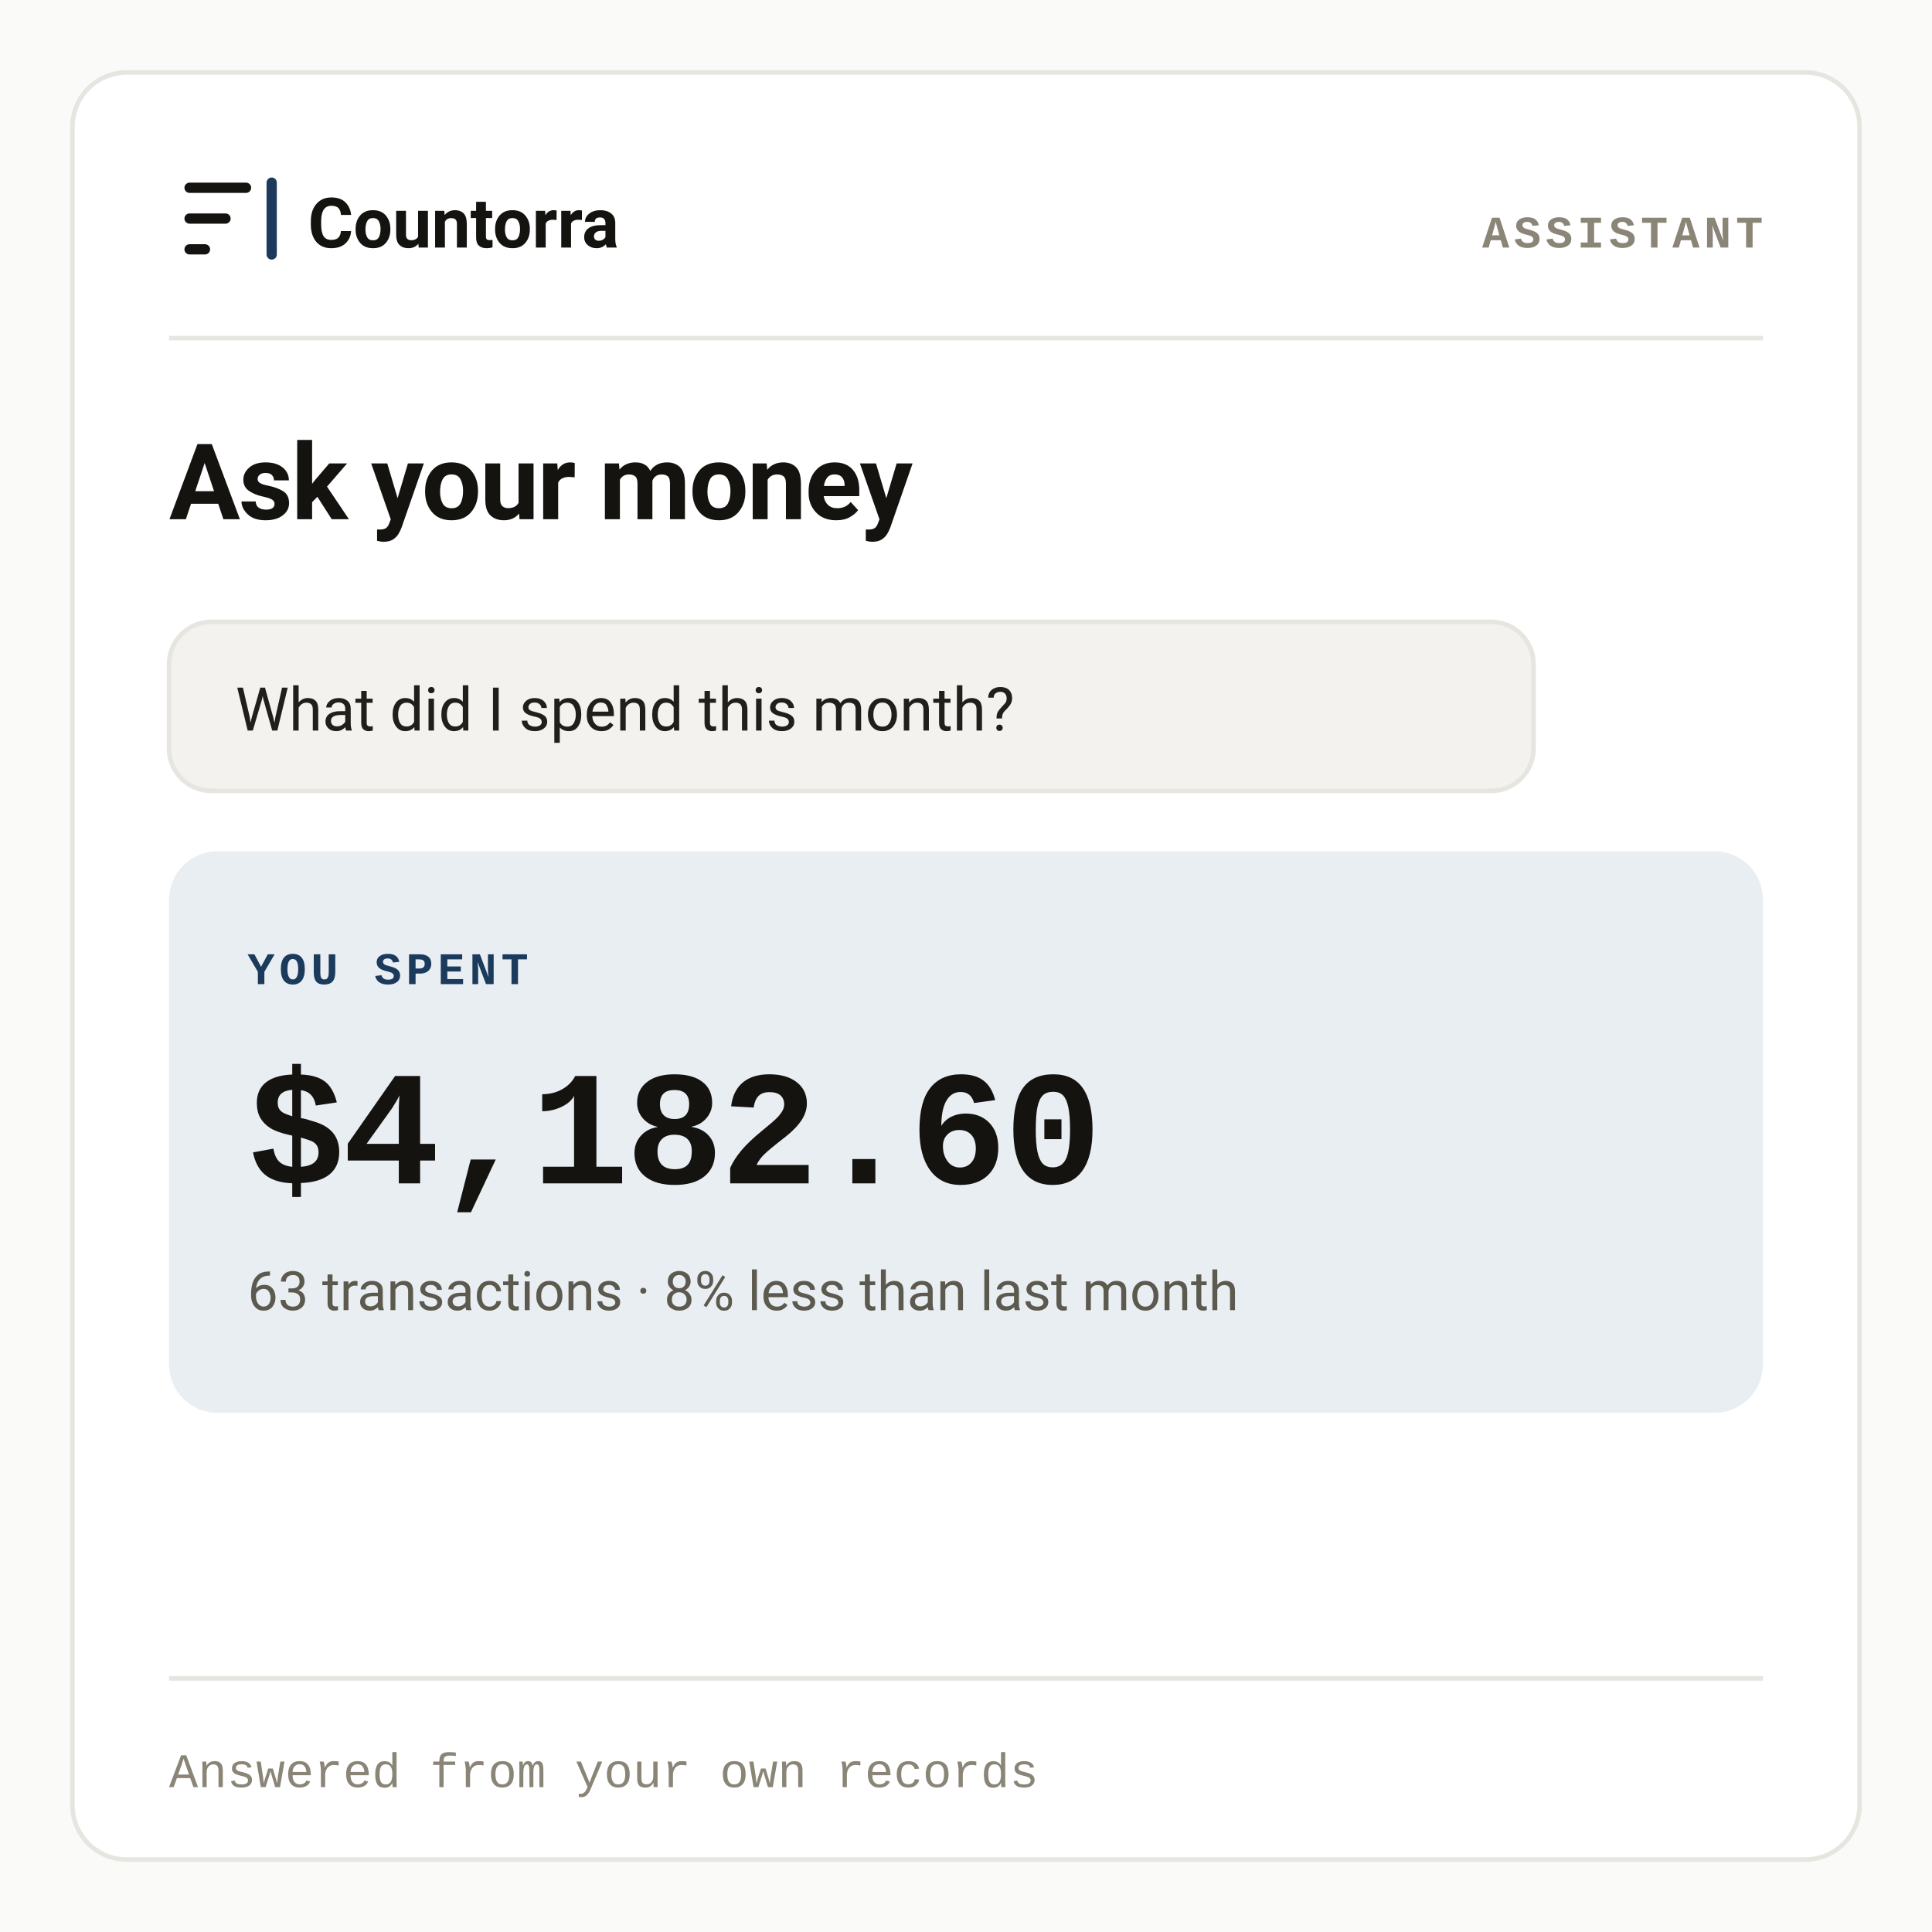
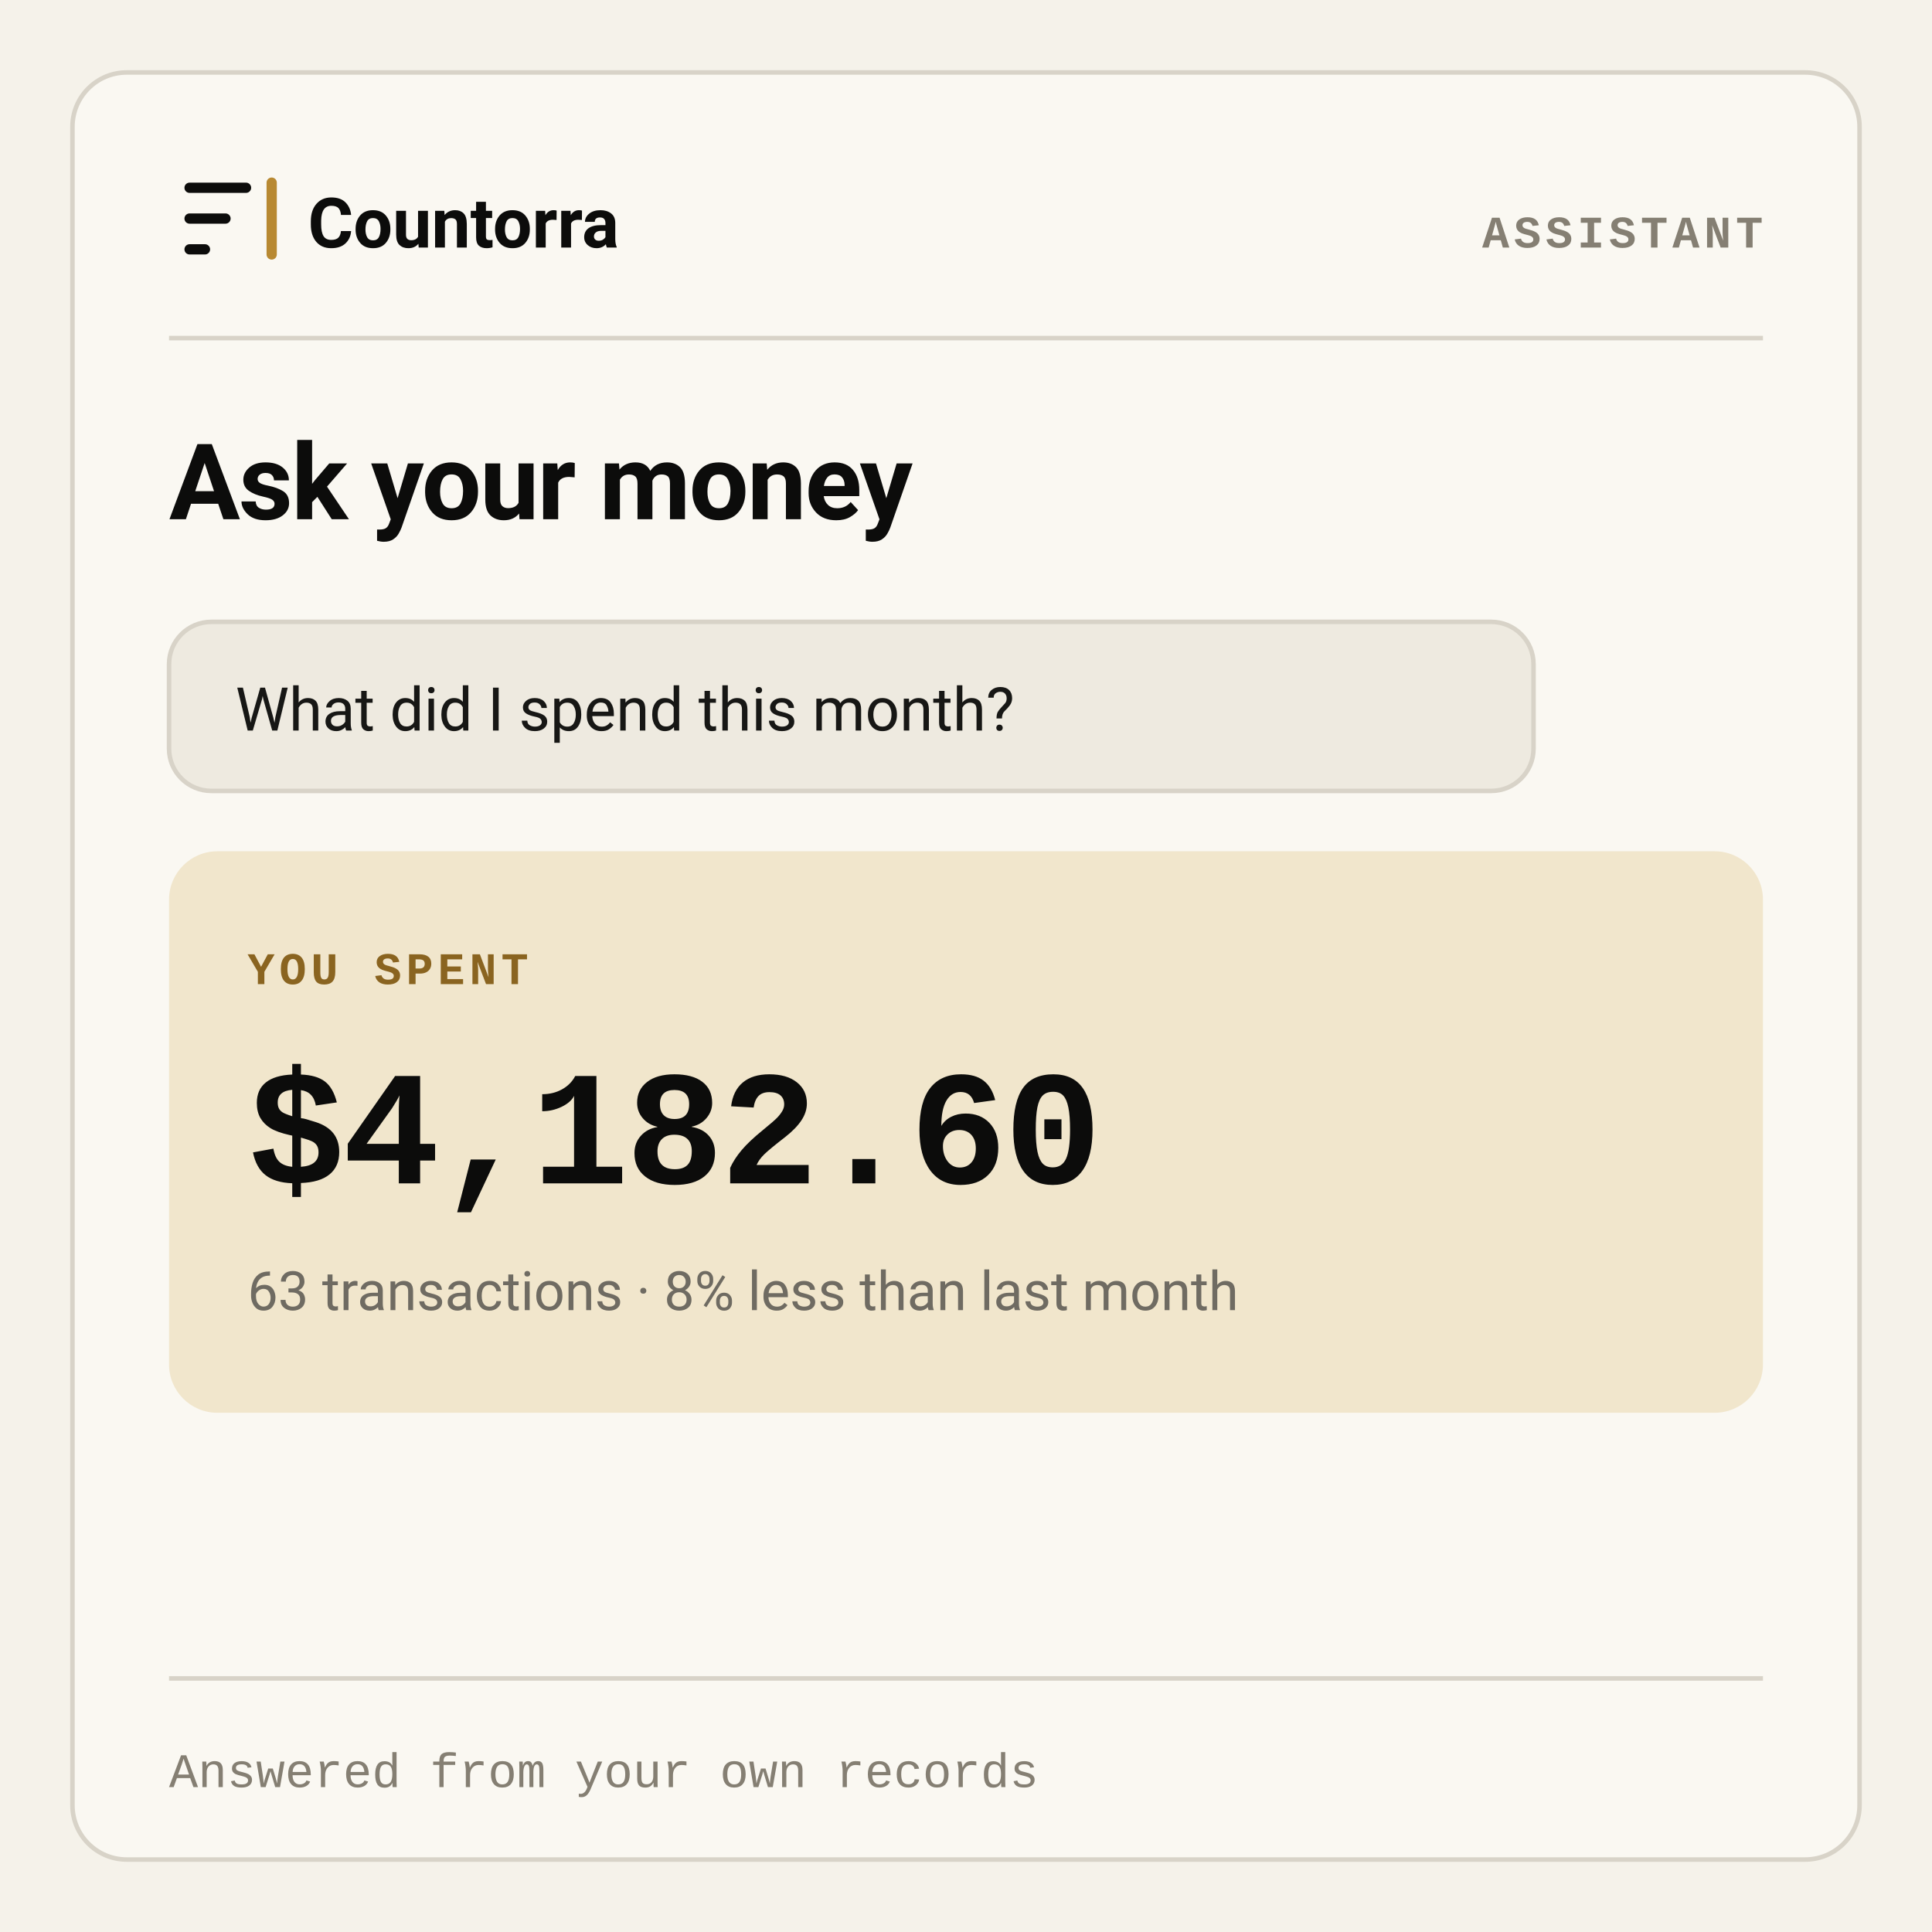
<svg xmlns="http://www.w3.org/2000/svg" viewBox="0 0 640 640" width="640" height="640" role="img" fill="none">
-   <rect x="0" y="0" width="640" height="640" rx="0" fill="#FAFAF8" />
-   <rect x="24" y="24" width="592" height="592" rx="18" fill="#FFFFFF" stroke="#E7E5DF" stroke-width="1.5" />
+   <rect x="0" y="0" width="640" height="640" rx="0" fill="#F5F2EA" />
+   <rect x="24" y="24" width="592" height="592" rx="18" fill="#FAF8F2" stroke="#D8D3C8" stroke-width="1.5" />
  <g transform="translate(56,52) scale(1.7)">
-     <rect x="3" y="5" width="13" height="2" rx="1" fill="#14130F" />
-     <rect x="3" y="11" width="9" height="2" rx="1" fill="#14130F" />
-     <rect x="3" y="17" width="5" height="2" rx="1" fill="#14130F" />
-     <rect x="19" y="4" width="2" height="16" rx="1" fill="#1B3A5C" />
+     <rect x="3" y="5" width="13" height="2" rx="1" fill="#0C0C0B" />
+     <rect x="3" y="11" width="9" height="2" rx="1" fill="#0C0C0B" />
+     <rect x="3" y="17" width="5" height="2" rx="1" fill="#0C0C0B" />
+     <rect x="19" y="4" width="2" height="16" rx="1" fill="#B88932" />
  </g>
-   <text x="102" y="82" font-family="system-ui,-apple-system,'Segoe UI',Roboto,Helvetica,Arial,sans-serif" font-size="23" fill="#14130F" font-weight="600" text-anchor="start" letter-spacing="0">Countorra</text>
-   <text x="584" y="82" font-family="ui-monospace,SFMono-Regular,Menlo,Consolas,'Liberation Mono',monospace" font-size="15" fill="#8A8577" font-weight="600" text-anchor="end" letter-spacing="0.1em">ASSISTANT</text>
-   <line x1="56" y1="112" x2="584" y2="112" stroke="#E7E5DF" stroke-width="1.5" />
-   <text x="56" y="172" font-family="system-ui,-apple-system,'Segoe UI',Roboto,Helvetica,Arial,sans-serif" font-size="35" fill="#14130F" font-weight="600" text-anchor="start" letter-spacing="-0.015em">Ask your money</text>
-   <rect x="56" y="206" width="452" height="56" rx="14" fill="#F3F2EE" stroke="#E7E5DF" stroke-width="1.5" />
-   <text x="78" y="242" font-family="system-ui,-apple-system,'Segoe UI',Roboto,Helvetica,Arial,sans-serif" font-size="20" fill="#201F1B" font-weight="400" text-anchor="start" letter-spacing="0">What did I spend this month?</text>
-   <rect x="56" y="282" width="528" height="186" rx="16" fill="#E9EEF3" />
-   <text x="82" y="326" font-family="ui-monospace,SFMono-Regular,Menlo,Consolas,'Liberation Mono',monospace" font-size="15" fill="#1B3A5C" font-weight="600" text-anchor="start" letter-spacing="0.1em">YOU SPENT</text>
-   <text x="82" y="392" font-family="ui-monospace,SFMono-Regular,Menlo,Consolas,'Liberation Mono',monospace" font-size="54" fill="#14130F" font-weight="600" text-anchor="start" letter-spacing="-0.02em">$4,182.60</text>
-   <text x="82" y="434" font-family="system-ui,-apple-system,'Segoe UI',Roboto,Helvetica,Arial,sans-serif" font-size="18" fill="#5C594E" font-weight="400" text-anchor="start" letter-spacing="0">63 transactions · 8% less than last month</text>
-   <line x1="56" y1="556" x2="584" y2="556" stroke="#E7E5DF" stroke-width="1.5" />
-   <text x="56" y="592" font-family="ui-monospace,SFMono-Regular,Menlo,Consolas,'Liberation Mono',monospace" font-size="16" fill="#8A8577" font-weight="400" text-anchor="start" letter-spacing="0">Answered from your own records</text>
+   <text x="102" y="82" font-family="system-ui,-apple-system,'Segoe UI',Roboto,Helvetica,Arial,sans-serif" font-size="23" fill="#0C0C0B" font-weight="600" text-anchor="start" letter-spacing="0">Countorra</text>
+   <text x="584" y="82" font-family="ui-monospace,SFMono-Regular,Menlo,Consolas,'Liberation Mono',monospace" font-size="15" fill="#857F73" font-weight="600" text-anchor="end" letter-spacing="0.1em">ASSISTANT</text>
+   <line x1="56" y1="112" x2="584" y2="112" stroke="#D8D3C8" stroke-width="1.5" />
+   <text x="56" y="172" font-family="system-ui,-apple-system,'Segoe UI',Roboto,Helvetica,Arial,sans-serif" font-size="35" fill="#0C0C0B" font-weight="600" text-anchor="start" letter-spacing="-0.015em">Ask your money</text>
+   <rect x="56" y="206" width="452" height="56" rx="14" fill="#EEEAE0" stroke="#D8D3C8" stroke-width="1.5" />
+   <text x="78" y="242" font-family="system-ui,-apple-system,'Segoe UI',Roboto,Helvetica,Arial,sans-serif" font-size="20" fill="#171715" font-weight="400" text-anchor="start" letter-spacing="0">What did I spend this month?</text>
+   <rect x="56" y="282" width="528" height="186" rx="16" fill="#F1E6CC" />
+   <text x="82" y="326" font-family="ui-monospace,SFMono-Regular,Menlo,Consolas,'Liberation Mono',monospace" font-size="15" fill="#8A6420" font-weight="600" text-anchor="start" letter-spacing="0.1em">YOU SPENT</text>
+   <text x="82" y="392" font-family="ui-monospace,SFMono-Regular,Menlo,Consolas,'Liberation Mono',monospace" font-size="54" fill="#0C0C0B" font-weight="600" text-anchor="start" letter-spacing="-0.02em">$4,182.60</text>
+   <text x="82" y="434" font-family="system-ui,-apple-system,'Segoe UI',Roboto,Helvetica,Arial,sans-serif" font-size="18" fill="#6F6B62" font-weight="400" text-anchor="start" letter-spacing="0">63 transactions · 8% less than last month</text>
+   <line x1="56" y1="556" x2="584" y2="556" stroke="#D8D3C8" stroke-width="1.5" />
+   <text x="56" y="592" font-family="ui-monospace,SFMono-Regular,Menlo,Consolas,'Liberation Mono',monospace" font-size="16" fill="#857F73" font-weight="400" text-anchor="start" letter-spacing="0">Answered from your own records</text>
</svg>
